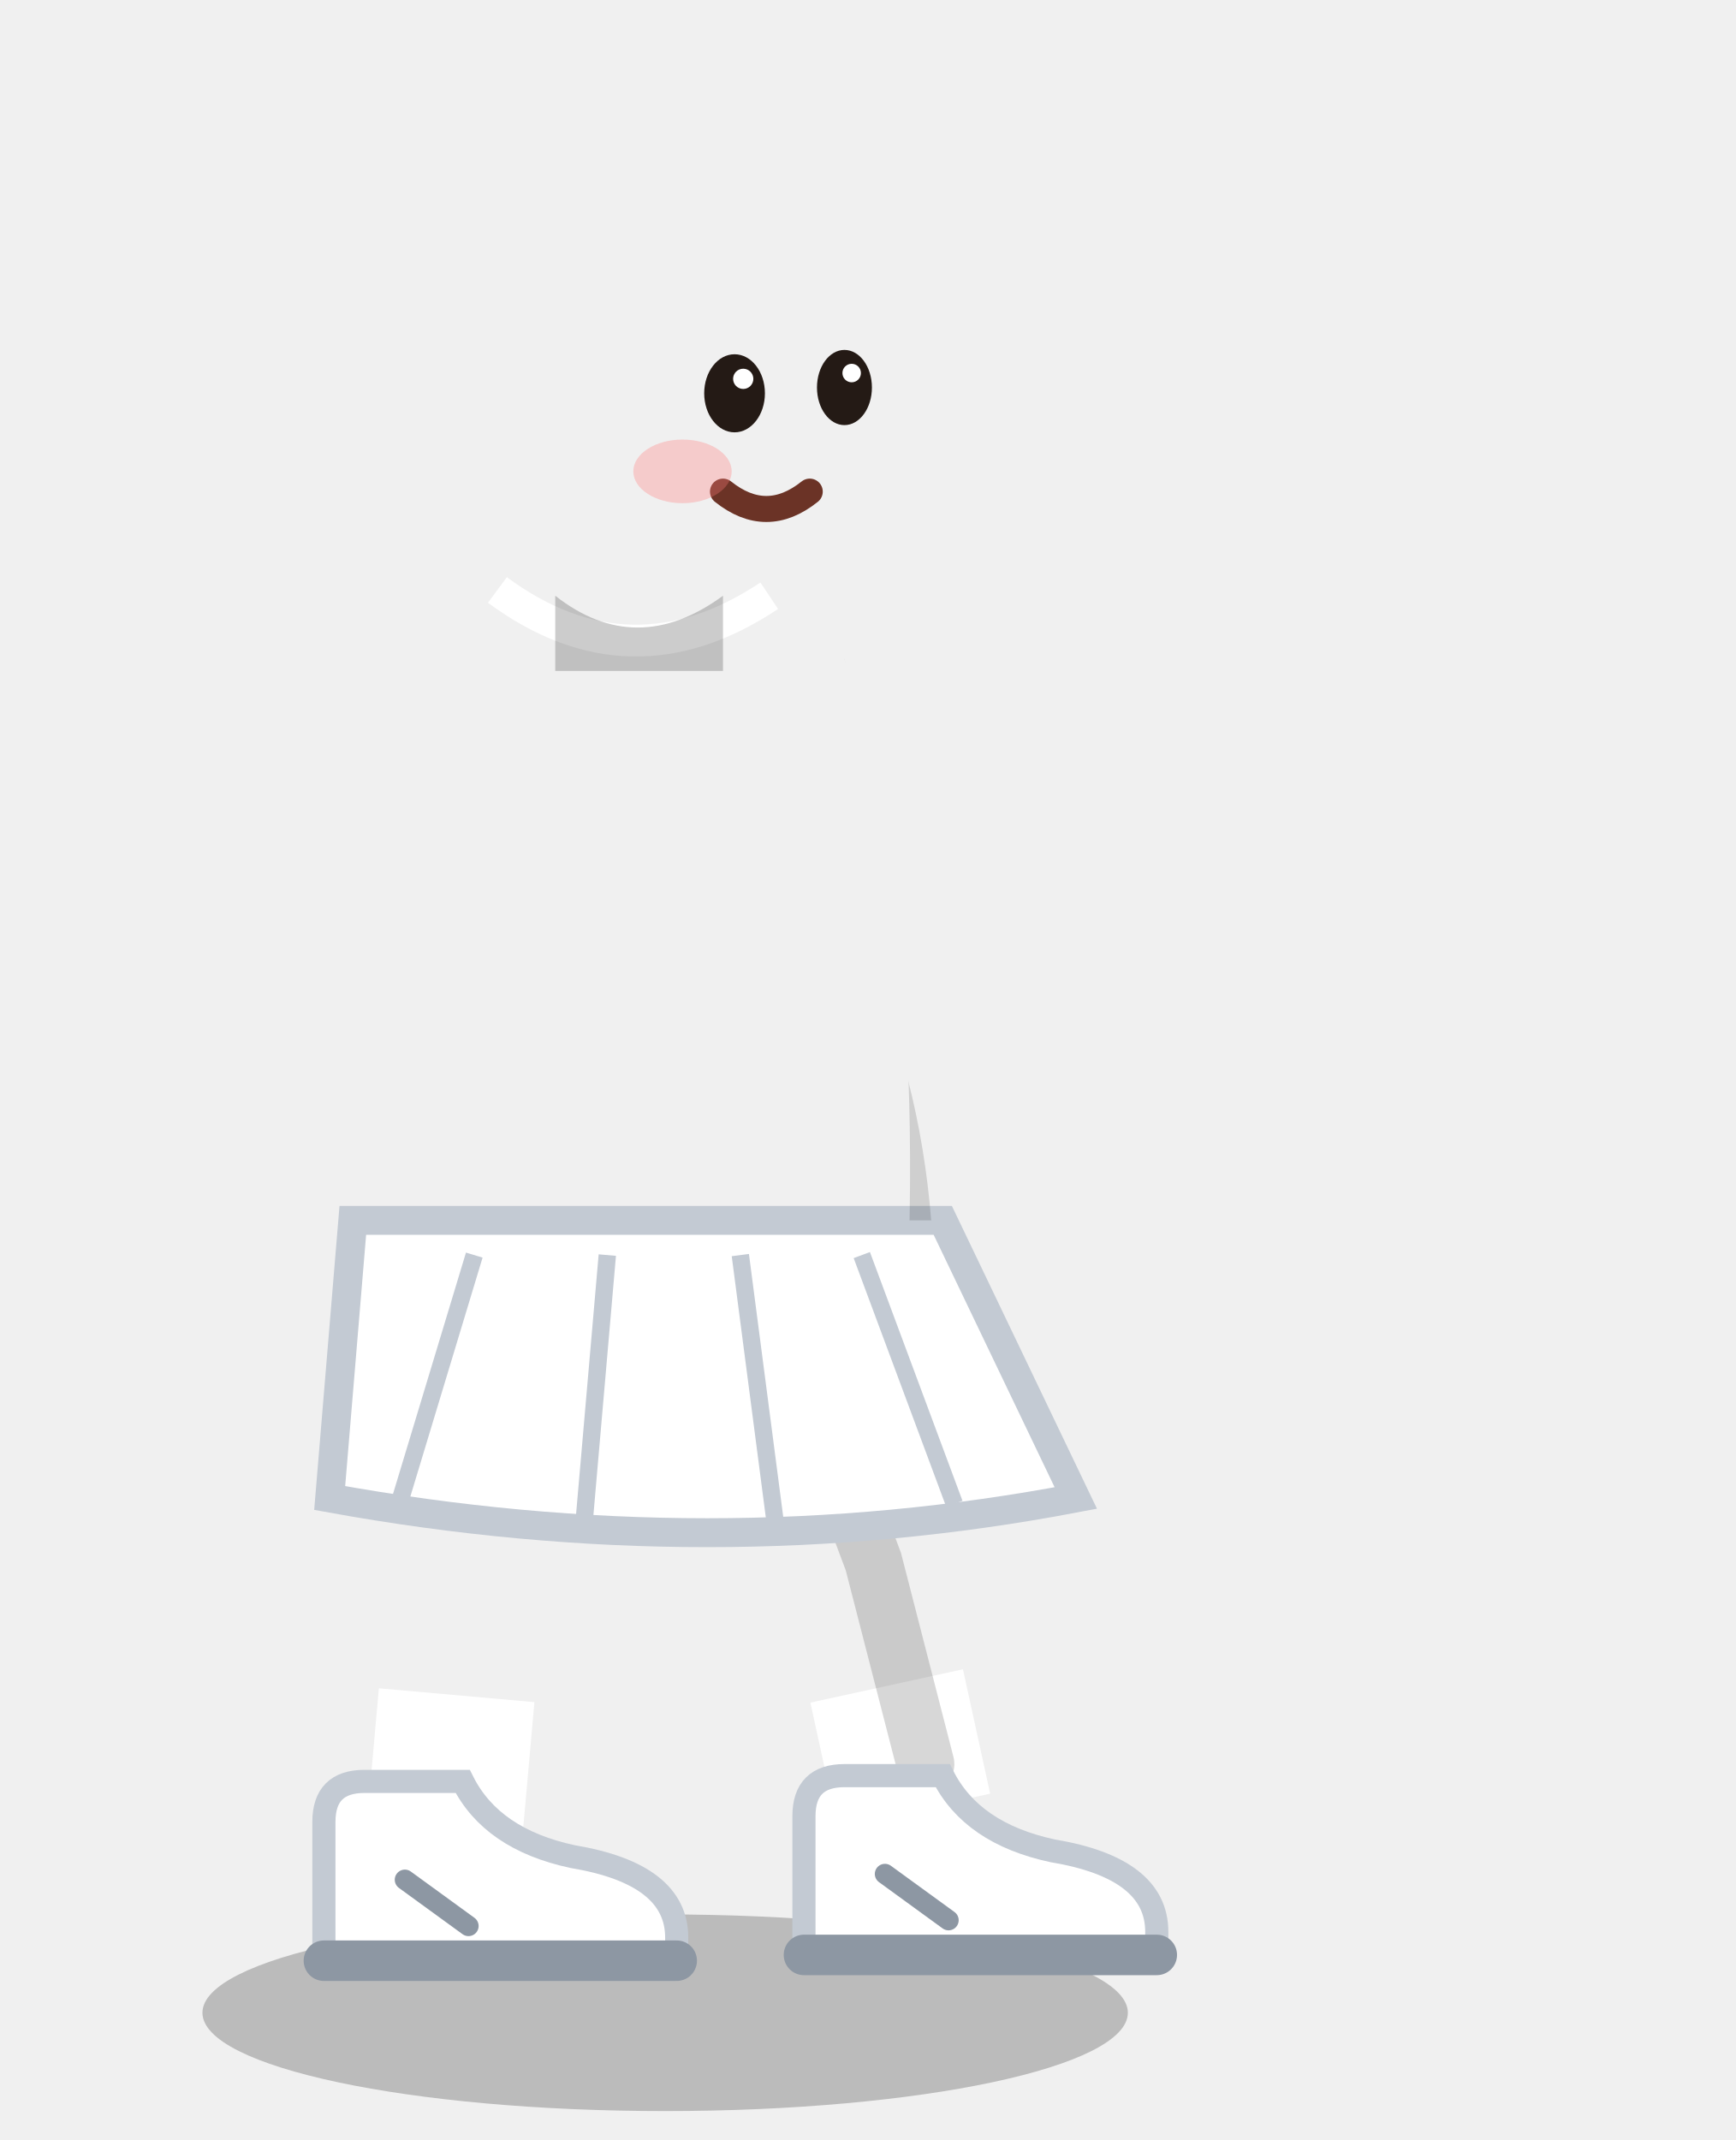
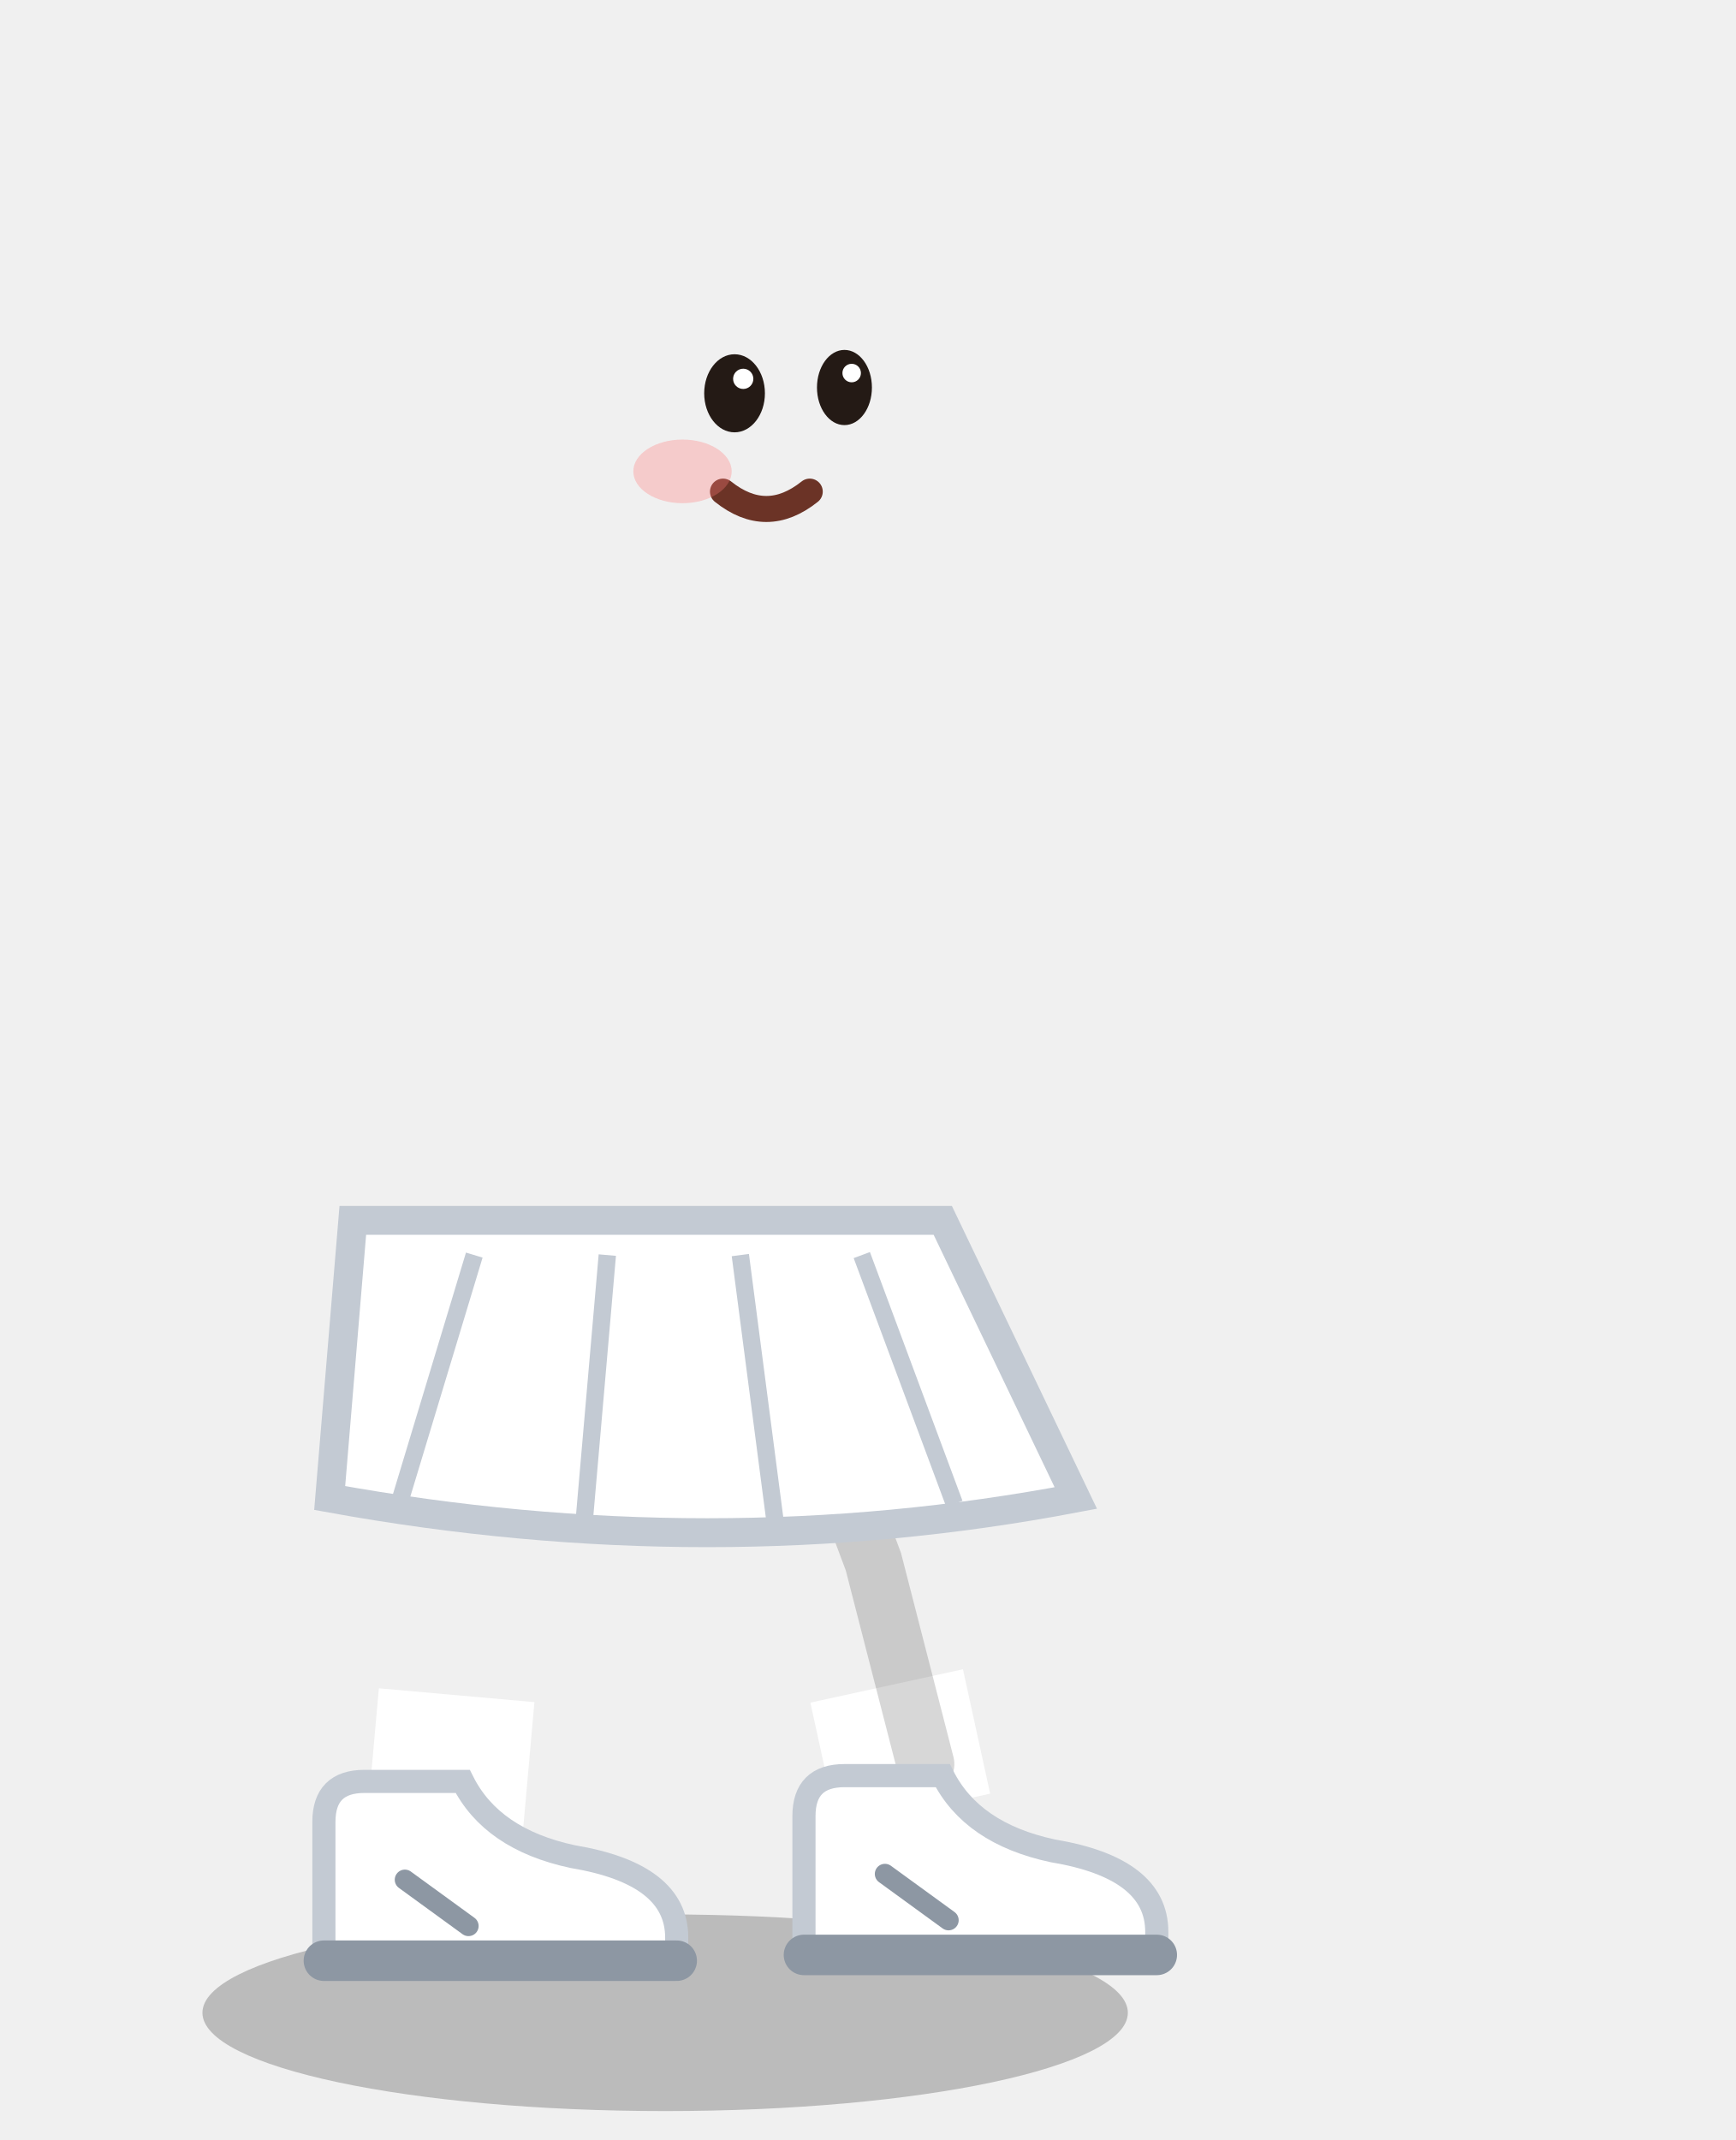
<svg xmlns="http://www.w3.org/2000/svg" width="60" height="74" viewBox="0 0 60 74">
  <ellipse cx="23" cy="69.6" rx="16" ry="3.4" fill="#000000" opacity=".22" />
  <path d="M15.79 58.62L15.40 63.00" stroke="#ffffff" stroke-width="5.4" stroke-linecap="butt" />
  <path d="M30.66 58.30L31.60 62.60" stroke="#ffffff" stroke-width="5.4" stroke-linecap="butt" />
  <path d="M27.2 46L30.2 54L32 61" fill="none" stroke="#000000" stroke-opacity=".16" stroke-width="2" stroke-linecap="round" />
  <path d="M11.2 63.0q0-1.4 1.4-1.4h3.4q1 2 3.8 2.6q3.6.6 3.6 2.8v.6h-12.2z" fill="#ffffff" stroke="#c3cad3" stroke-width=".8" />
  <path d="M11.2 67.8h12.2" stroke="#8d97a3" stroke-width="1.4" stroke-linecap="round" />
  <path d="M14.0 65.0l2.2 1.6" stroke="#8d97a3" stroke-width=".7" stroke-linecap="round" />
  <path d="M27.8 62.8q0-1.4 1.4-1.4h3.4q1 2 3.8 2.6q3.6.6 3.6 2.8v.6h-12.2z" fill="#ffffff" stroke="#c3cad3" stroke-width=".8" />
  <path d="M27.8 67.6h12.2" stroke="#8d97a3" stroke-width="1.4" stroke-linecap="round" />
  <path d="M30.6 64.8l2.2 1.6" stroke="#8d97a3" stroke-width=".7" stroke-linecap="round" />
  <path d="M12.2 42.2h20.4l4.6 9.6q-12.6 2.4-25.8 0z" fill="#ffffff" stroke="#c3cad3" stroke-width="1" />
  <path d="M16.4 43.4l-2.6 8.6M21 43.4l-.8 9.2M25.6 43.4l1.2 9.2M29.8 43.4l3.2 8.6" stroke="#c3cad3" stroke-width=".6" />
-   <clipPath id="torso-woman">
-     <path d="M14.8 22.6l2.4-2.2q4.6 3.4 9.4.2l2.6 2.2q1.2 6 .6 10q2 4.4 2.4 9.4H12.4q.4-5 2.4-9.4q-.8-4.2 0-10.2z" />
-   </clipPath>
-   <path clip-path="url(#torso-woman)" d="M27.4 18q4.6 10 4 26H40V18z" fill="#000000" opacity=".14" />
-   <path d="M17.2 20.4q4.6 3.4 9.4.2" fill="none" stroke="#ffffff" stroke-width="1.1" />
-   <path d="M19.2 20.6q2.8 2.2 5.8 0v2.6h-5.8z" fill="#000000" opacity=".2" />
  <ellipse cx="25.4" cy="13.6" rx="1.05" ry="1.35" fill="#241a15" />
  <ellipse cx="29.2" cy="13.4" rx=".95" ry="1.3" fill="#241a15" />
  <circle cx="25.7" cy="13.1" r=".35" fill="#fff" />
  <circle cx="29.45" cy="12.9" r=".32" fill="#fff" />
  <path d="M25 17q1.5 1.2 3 0" fill="none" stroke="#6b3326" stroke-width=".9" stroke-linecap="round" />
  <ellipse cx="23.6" cy="16.3" rx="1.7" ry="1.1" fill="#ff7a7a" opacity=".32" />
</svg>
